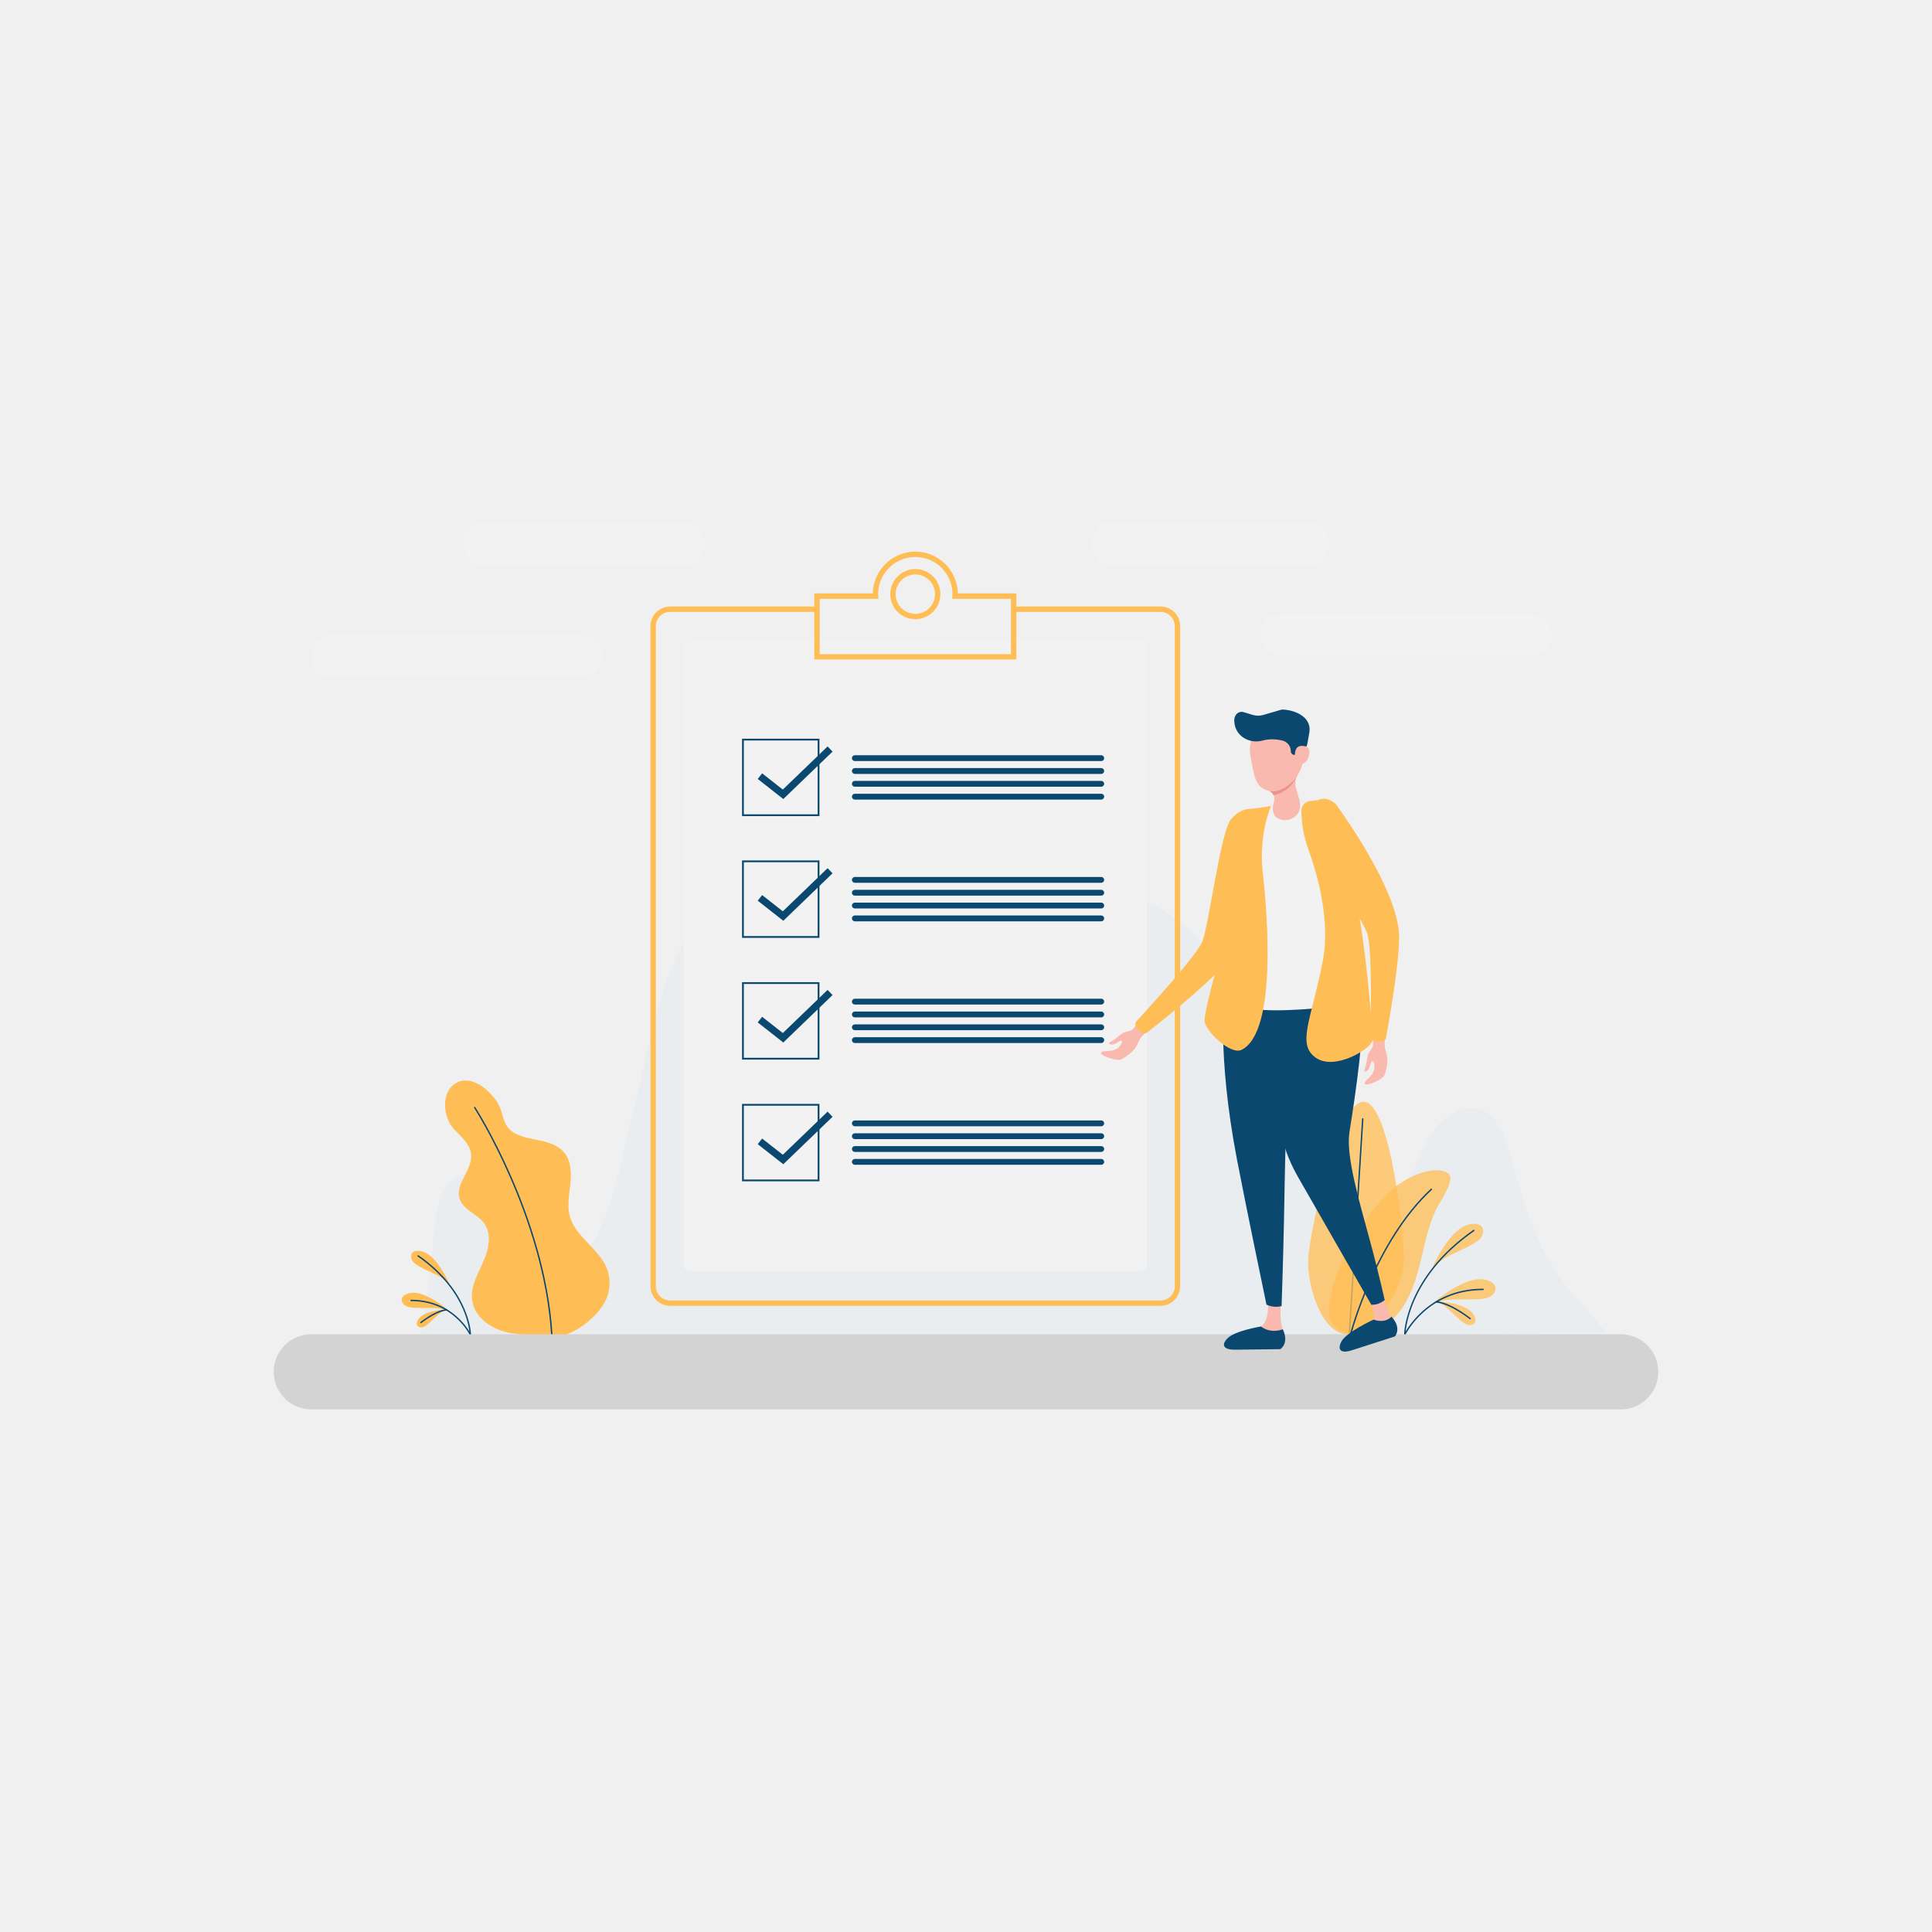
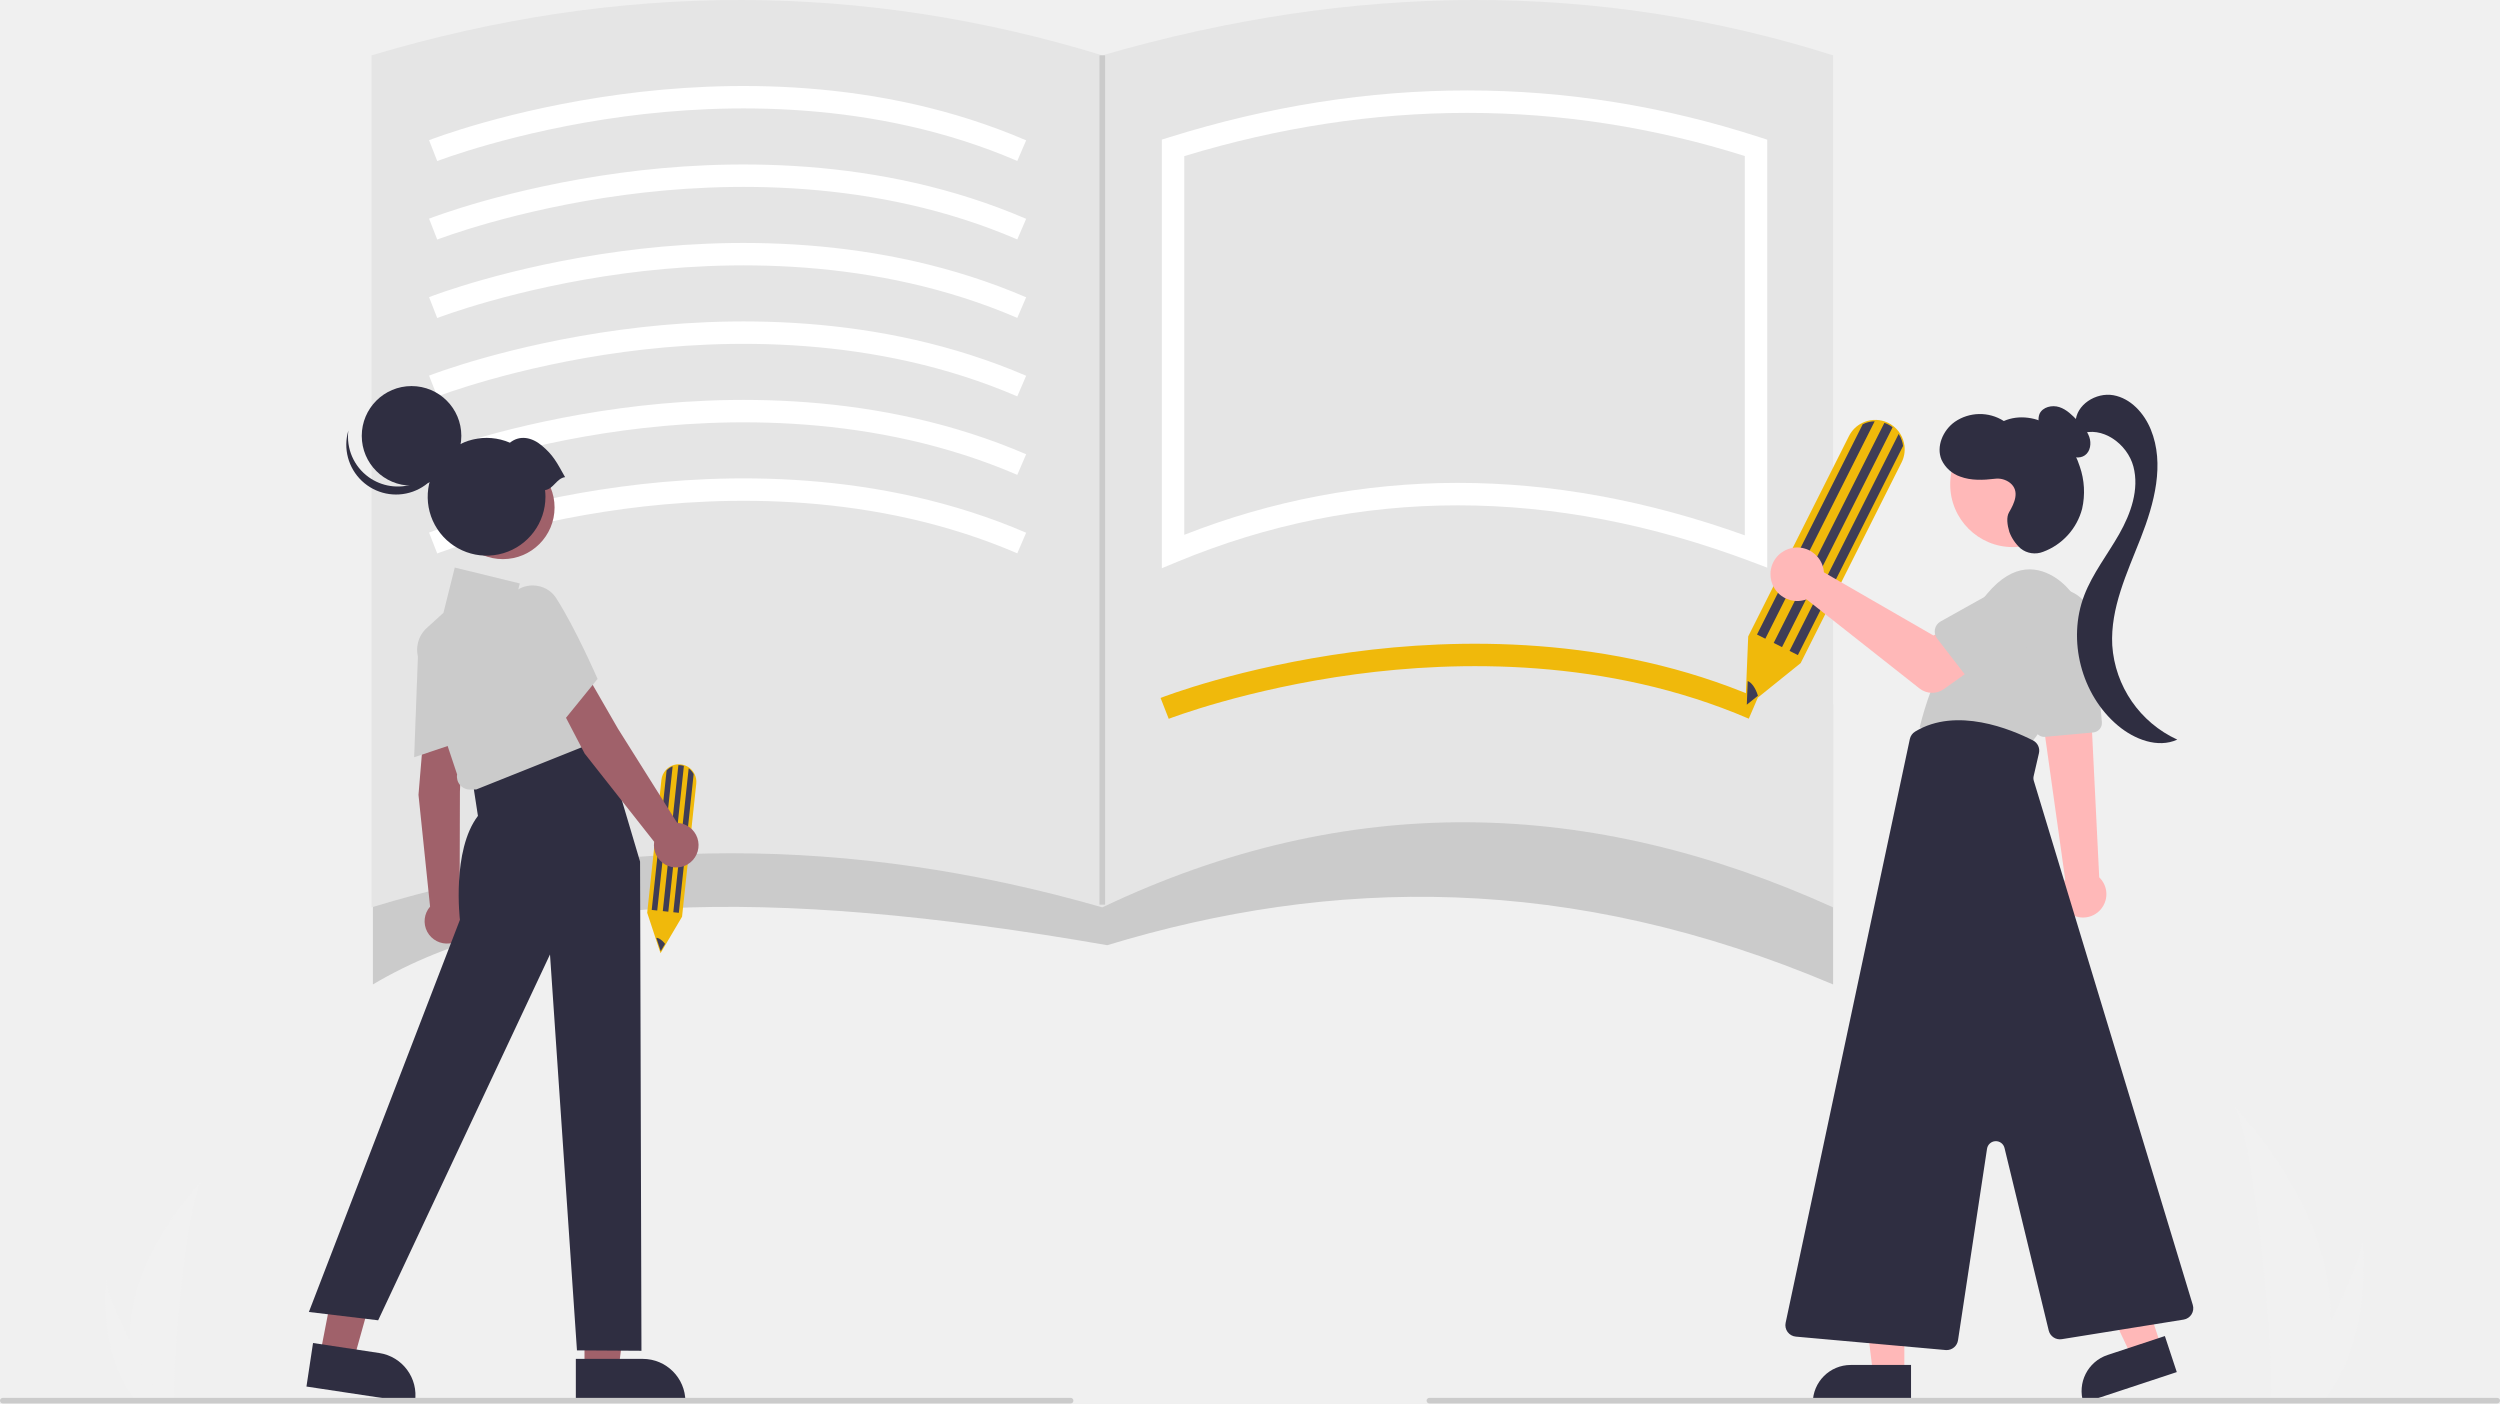
- <svg xmlns="http://www.w3.org/2000/svg" version="1.1" id="Layer_1" x="0px" y="0px" viewBox="0 0 1080 1080" style="enable-background:new 0 0 1080 1080;" xml:space="preserve">
-   <style type="text/css">
- 	.st0{opacity:0.31;fill:#DCE6EF;}
- 	.st1{opacity:0.77;fill:#FFBE55;}
- 	.st2{fill:#0B4870;}
- 	.st3{fill:#FFBE55;}
- 	.st4{fill:#F2F2F2;}
- 	.st5{fill:#D3D3D3;}
- 	.st6{fill:#FAB9AF;}
- 	.st7{fill:#E8948B;}
- </style>
-   <g>
-     <path class="st0" d="M899,745.11c-1.51,0.02-10.8-12.4-12.58-14.12c-14.55-14.08-23.28-29.55-29.84-46.38   c-5-12.83-8.73-26.46-12.8-40.84c-2.75-9.7-7.18-20.54-16.78-23.6c-9.34-2.97-19.4,3.19-25.14,11.13   c-5.75,7.94-8.64,17.57-13.55,26.05c-8.91,15.37-24.68,21.81-37.72,8.3c-18.62-19.3-27.01-45.62-38.82-69.16   c-8.57-17.09-15.75-37.1-26.55-52.86c-16.47-24.02-39.06-44.51-69.09-44.51c-19.04,2.88-35.81,19.75-47.17,40.82   c-11.35,21.07-17.98,46.14-23.62,71.14c-4.73,20.97-8.88,42.17-12.72,63.48c-7.14-25.68-14.57-51.17-22.61-76.22   c-8.71-27.13-18.33-54.16-31.69-75.87c-13.36-21.71-31.05-37.72-48.81-37.61c-27.37,5.3-45.03,32.32-56.61,62.26   c-7.59,19.63-11.27,43.41-16.65,64.15c-7.4,28.57-11.28,59.65-25.5,84.66c-9.95,17.5-25.25,13.04-35.56-2.69   c-5.69-8.68-9.7-19-16.07-26.92c-6.37-7.92-16.42-13.08-24.5-8.09c-8.31,5.13-10.8,18.12-11.92,29.51   c-1.66,16.91-3.11,32.89-5.84,48.21c-0.59,3.34-1.25,6.64-1.98,9.91h285.76c-0.2,1.22-0.4,2.45-0.59,3.67   C520.05,749.53,899,745.11,899,745.11z" />
-     <path class="st1" d="M784.66,706.27c-0.74,14.73-16.77,40.48-31.5,39.74c-14.73-0.74-22.59-27.7-21.84-42.43   c0.74-14.73,16.43-88.45,31.16-87.7C777.2,616.62,785.4,691.54,784.66,706.27z" />
-     <g>
-       <path class="st2" d="M754.34,745.22c-0.01,0-0.02,0-0.02,0c-0.21-0.01-0.38-0.2-0.36-0.41l7.43-119.38    c0.01-0.21,0.18-0.39,0.41-0.36c0.21,0.01,0.38,0.2,0.36,0.41l-7.43,119.38C754.71,745.06,754.54,745.22,754.34,745.22z" />
-     </g>
-     <path class="st1" d="M750.94,703.2c-3.35,7.37-5.91,15.1-7.45,23.16c-0.78,4.08-1.28,8.51,0.57,12.24   c2.02,4.07,6.5,6.44,10.98,7.18c10.95,1.8,21.9-4.91,28.32-13.96c6.42-9.05,9.2-20.12,11.75-30.91c2.01-8.5,3.98-17.13,7.77-25.05   c1.62-3.4,11.13-16.51,6.63-19.91c-6.15-4.83-23.95,0.42-35.35,12.88C764.76,679.07,756.68,690.6,750.94,703.2z" />
-     <g>
-       <path class="st2" d="M755.04,746.16c-0.03,0-0.06,0-0.1-0.01c-0.21-0.05-0.33-0.27-0.28-0.47c0.13-0.52,13.62-51.91,45.25-81.17    c0.16-0.14,0.4-0.14,0.55,0.02c0.15,0.16,0.14,0.4-0.02,0.55c-31.47,29.1-44.89,80.28-45.02,80.79    C755.38,746.05,755.22,746.16,755.04,746.16z" />
-     </g>
-     <path class="st1" d="M828.37,691.07c-1.13,2.03-3.25,3.41-5.18,4.49c-2.37,1.34-4.9,2.51-7.35,3.65c-3.14,1.46-6.38,2.97-9.38,4.85   c-2.18,1.37-4.12,2.92-5.75,4.58c2.57-5.84,5.58-10.94,9.12-15.5c4.66-6,9.44-9.04,14.23-9.04c0.11,0,0.22,0,0.33,0.01   c1.48,0.04,2.63,0.41,3.42,1.09C829.44,686.59,829.37,689.27,828.37,691.07z" />
-     <path class="st1" d="M833.71,724.34c-1.89,1.35-4.4,1.69-6.6,1.85c-2.72,0.19-5.51,0.17-8.2,0.16c-3.46-0.02-7.04-0.05-10.55,0.37   c-2.56,0.31-4.98,0.88-7.16,1.68c4.82-4.18,9.72-7.51,14.87-10.11c6.78-3.43,12.4-4.13,16.73-2.08c0.1,0.05,0.2,0.1,0.3,0.15   c1.32,0.67,2.2,1.49,2.63,2.45C836.59,720.75,835.38,723.15,833.71,724.34z" />
-     <path class="st1" d="M821.11,740.72c-1.57-0.22-2.98-1.22-4.15-2.18c-1.44-1.18-2.82-2.49-4.15-3.77   c-1.71-1.63-3.48-3.32-5.42-4.76c-1.42-1.05-2.89-1.9-4.35-2.52c4.36,0.18,8.35,0.82,12.14,1.94c4.98,1.47,8.1,3.76,9.29,6.8   c0.03,0.07,0.05,0.14,0.08,0.21c0.34,0.95,0.39,1.77,0.16,2.45C824.23,740.28,822.5,740.91,821.11,740.72z" />
-     <g>
-       <path class="st2" d="M785.27,746.46c-0.2-0.02-0.39-0.17-0.39-0.39c0-0.32,0.59-32,38.77-58.55c0.18-0.12,0.42-0.08,0.54,0.1    c0.12,0.18,0.08,0.42-0.1,0.54c-37.85,26.32-38.44,57.6-38.44,57.91C785.66,746.28,785.49,746.46,785.27,746.46z" />
-     </g>
-     <g>
-       <path class="st2" d="M785.27,746.46c-0.06,0-0.11-0.01-0.17-0.04c-0.2-0.09-0.28-0.32-0.19-0.52    c0.12-0.25,12.28-25.52,44.17-25.52c0.22,0,0.39,0.17,0.39,0.39s-0.17,0.39-0.39,0.39c-31.38,0-43.35,24.82-43.46,25.07    C785.56,746.37,785.42,746.46,785.27,746.46z" />
-     </g>
-     <g>
-       <path class="st2" d="M821.83,737.51c-0.08,0-0.16-0.03-0.23-0.08c-12.62-9.52-18.83-9.24-18.88-9.23    c-0.22,0.02-0.4-0.15-0.42-0.36c-0.01-0.21,0.15-0.4,0.36-0.42c0.26-0.03,6.49-0.35,19.41,9.39c0.17,0.13,0.21,0.37,0.08,0.55    C822.07,737.45,821.95,737.51,821.83,737.51z" />
-     </g>
-     <g>
-       <path class="st3" d="M333.35,699.96c-5.55-6.41-12.58-11.93-14.8-20.02c-1.62-5.91-0.34-12.16,0.29-18.25s0.41-12.83-3.53-17.51    c-3.25-3.86-8.38-5.54-13.31-6.6c-4.93-1.06-10.08-1.73-14.46-4.24c-7.11-4.08-5.69-11.01-9.51-17.09    c-4.28-6.82-14.25-15.53-22.79-11c-9.04,4.8-7.61,19.37-1.6,25.8c3.99,4.27,9.1,8.36,9.69,14.18c0.88,8.75-9.14,16.63-6.39,24.99    c2.04,6.17,9.81,8.29,13.66,13.53c3.8,5.19,3.03,12.45,0.8,18.48c-2.24,6.03-5.76,11.6-7.15,17.87    c-2.85,12.84,7.23,21.71,18.71,24.58c10.55,2.63,33.3,1.39,33.3,1.39c8.12-2.84,17.12-9.97,21.59-17.77    c3.37-5.89,3.84-13.35,1.23-19.62C337.73,705.46,335.67,702.63,333.35,699.96z" />
-       <g>
-         <path class="st2" d="M308.43,746.13c-0.2,0-0.38-0.16-0.39-0.37c-4.17-65.77-42.62-125.85-43.01-126.45     c-0.12-0.18-0.07-0.42,0.12-0.54c0.18-0.12,0.42-0.07,0.54,0.12c0.39,0.6,38.95,60.86,43.14,126.82c0.01,0.21-0.15,0.4-0.36,0.41     C308.45,746.13,308.44,746.13,308.43,746.13z" />
-       </g>
-       <path class="st3" d="M230.76,700.04c0.6-0.51,1.47-0.79,2.59-0.82c0.08,0,0.17,0,0.25,0c3.61,0,7.23,2.3,10.76,6.83    c2.68,3.45,4.95,7.31,6.89,11.72c-1.23-1.26-2.7-2.43-4.35-3.46c-2.26-1.42-4.72-2.56-7.09-3.67c-1.85-0.86-3.76-1.75-5.55-2.76    c-1.46-0.82-3.06-1.87-3.92-3.4C229.58,703.12,229.53,701.09,230.76,700.04z" />
-       <path class="st3" d="M224.78,725.45c0.32-0.72,0.99-1.34,1.99-1.85c0.07-0.04,0.15-0.07,0.22-0.11c3.27-1.55,7.52-1.02,12.65,1.57    c3.9,1.97,7.6,4.49,11.25,7.65c-1.65-0.61-3.48-1.04-5.41-1.27c-2.66-0.32-5.36-0.3-7.98-0.28c-2.04,0.01-4.15,0.03-6.2-0.12    c-1.67-0.12-3.56-0.38-4.99-1.4C225.03,728.74,224.12,726.92,224.78,725.45z" />
-       <path class="st3" d="M233.1,740.65c-0.18-0.51-0.14-1.13,0.12-1.85c0.02-0.05,0.04-0.11,0.06-0.16c0.9-2.3,3.26-4.03,7.03-5.14    c2.86-0.85,5.88-1.33,9.18-1.47c-1.11,0.47-2.22,1.11-3.29,1.91c-1.47,1.09-2.81,2.36-4.1,3.6c-1.01,0.96-2.05,1.96-3.14,2.85    c-0.88,0.72-1.95,1.48-3.14,1.65C234.77,742.17,233.47,741.69,233.1,740.65z" />
-       <g>
-         <path class="st2" d="M262.92,746.46c-0.21,0-0.39-0.17-0.39-0.39c0-0.24-0.47-23.86-29.02-43.71c-0.18-0.12-0.22-0.37-0.1-0.54     c0.12-0.18,0.37-0.22,0.54-0.1c28.91,20.1,29.36,44.11,29.36,44.35C263.32,746.28,263.14,746.46,262.92,746.46     C262.93,746.46,262.93,746.46,262.92,746.46z" />
-       </g>
-       <g>
-         <path class="st2" d="M262.93,746.46c-0.15,0-0.29-0.08-0.35-0.22c-0.09-0.19-9.12-18.9-32.78-18.9c-0.22,0-0.39-0.17-0.39-0.39     s0.17-0.39,0.39-0.39c24.17,0,33.39,19.16,33.48,19.35c0.09,0.2,0.01,0.43-0.19,0.52C263.04,746.44,262.98,746.46,262.93,746.46z     " />
-       </g>
-       <g>
-         <path class="st2" d="M235.28,739.69c-0.12,0-0.23-0.05-0.31-0.16c-0.13-0.17-0.1-0.42,0.08-0.55c9.79-7.39,14.54-7.13,14.74-7.12     c0.21,0.02,0.38,0.2,0.36,0.42c-0.02,0.21-0.2,0.39-0.42,0.36l0,0c-0.05,0-4.71-0.2-14.21,6.96     C235.44,739.67,235.36,739.69,235.28,739.69z" />
-       </g>
-     </g>
-     <g>
-       <path class="st3" d="M648.76,729.96H374.58c-6.04,0-10.95-4.91-10.95-10.95v-369c0-6.04,4.91-10.95,10.95-10.95h81.95v3h-81.95    c-4.38,0-7.95,3.57-7.95,7.95v369c0,4.38,3.57,7.95,7.95,7.95h274.18c4.38,0,7.95-3.57,7.95-7.95v-369c0-4.38-3.57-7.95-7.95-7.95    h-81.93v-3h81.93c6.04,0,10.95,4.91,10.95,10.95v369C659.71,725.04,654.8,729.96,648.76,729.96z" />
-     </g>
-     <path class="st4" d="M637.32,710.56h-251.3c-2.13,0-3.86-1.73-3.86-3.86V362.32c0-2.13,1.73-3.86,3.86-3.86h251.3   c2.13,0,3.86,1.73,3.86,3.86V706.7C641.18,708.83,639.45,710.56,637.32,710.56z" />
-     <g>
-       <path class="st3" d="M568.13,368.68H455.21v-36.95h32.69c0.22-12.92,10.8-23.37,23.77-23.37s23.55,10.45,23.77,23.37h32.69V368.68    z M458.21,365.68h106.92v-30.95h-32.82l0.1-1.98c0.01-0.2,0.03-0.41,0.03-0.62c0-11.45-9.32-20.77-20.77-20.77    s-20.77,9.32-20.77,20.77c0,0.21,0.02,0.42,0.03,0.62l0.1,1.98h-32.82V365.68z" />
-     </g>
-     <g>
-       <path class="st3" d="M511.67,346.14c-7.72,0-14.01-6.28-14.01-14.01s6.28-14.01,14.01-14.01s14.01,6.28,14.01,14.01    S519.39,346.14,511.67,346.14z M511.67,321.13c-6.07,0-11.01,4.94-11.01,11.01s4.94,11.01,11.01,11.01s11.01-4.94,11.01-11.01    S517.74,321.13,511.67,321.13z" />
-     </g>
-     <path class="st5" d="M906,787.86H174c-11.6,0-21-9.4-21-21v0c0-11.6,9.4-21,21-21h732c11.6,0,21,9.4,21,21v0   C927,778.46,917.6,787.86,906,787.86z" />
-     <g>
-       <g>
-         <g>
-           <path class="st2" d="M458.08,456.21h-43.27v-43.27h43.27V456.21z M415.81,455.21h41.27v-41.27h-41.27V455.21z" />
-         </g>
-         <g>
-           <g>
-             <g>
-               <polygon class="st2" points="437.87,446.67 423.57,435.44 426.04,432.3 437.6,441.37 462.63,417.26 465.4,420.14       " />
-             </g>
-           </g>
-         </g>
-         <g>
-           <g>
-             <path class="st2" d="M615.6,425.44H477.87c-0.9,0-1.63-0.73-1.63-1.63l0,0c0-0.9,0.73-1.63,1.63-1.63H615.6       c0.9,0,1.63,0.73,1.63,1.63l0,0C617.23,424.71,616.5,425.44,615.6,425.44z" />
-           </g>
-           <g>
-             <path class="st2" d="M615.6,432.62H477.87c-0.9,0-1.63-0.73-1.63-1.63l0,0c0-0.9,0.73-1.63,1.63-1.63H615.6       c0.9,0,1.63,0.73,1.63,1.63l0,0C617.23,431.89,616.5,432.62,615.6,432.62z" />
-           </g>
-           <g>
-             <path class="st2" d="M615.6,439.79H477.87c-0.9,0-1.63-0.73-1.63-1.63l0,0c0-0.9,0.73-1.63,1.63-1.63H615.6       c0.9,0,1.63,0.73,1.63,1.63l0,0C617.23,439.06,616.5,439.79,615.6,439.79z" />
-           </g>
-           <g>
-             <path class="st2" d="M615.6,446.97H477.87c-0.9,0-1.63-0.73-1.63-1.63l0,0c0-0.9,0.73-1.63,1.63-1.63H615.6       c0.9,0,1.63,0.73,1.63,1.63l0,0C617.23,446.24,616.5,446.97,615.6,446.97z" />
-           </g>
-         </g>
-       </g>
-       <g>
-         <g>
-           <path class="st2" d="M458.08,524.26h-43.27v-43.27h43.27V524.26z M415.81,523.26h41.27v-41.27h-41.27V523.26z" />
-         </g>
-         <g>
-           <g>
-             <g>
-               <polygon class="st2" points="437.87,514.72 423.57,503.49 426.04,500.35 437.6,509.42 462.63,485.31 465.4,488.19       " />
-             </g>
-           </g>
-         </g>
-         <g>
-           <g>
-             <path class="st2" d="M615.6,493.49H477.87c-0.9,0-1.63-0.73-1.63-1.63l0,0c0-0.9,0.73-1.63,1.63-1.63H615.6       c0.9,0,1.63,0.73,1.63,1.63l0,0C617.23,492.76,616.5,493.49,615.6,493.49z" />
-           </g>
-           <g>
-             <path class="st2" d="M615.6,500.67H477.87c-0.9,0-1.63-0.73-1.63-1.63l0,0c0-0.9,0.73-1.63,1.63-1.63H615.6       c0.9,0,1.63,0.73,1.63,1.63l0,0C617.23,499.94,616.5,500.67,615.6,500.67z" />
-           </g>
-           <g>
-             <path class="st2" d="M615.6,507.84H477.87c-0.9,0-1.63-0.73-1.63-1.63l0,0c0-0.9,0.73-1.63,1.63-1.63H615.6       c0.9,0,1.63,0.73,1.63,1.63l0,0C617.23,507.11,616.5,507.84,615.6,507.84z" />
-           </g>
-           <g>
-             <path class="st2" d="M615.6,515.02H477.87c-0.9,0-1.63-0.73-1.63-1.63l0,0c0-0.9,0.73-1.63,1.63-1.63H615.6       c0.9,0,1.63,0.73,1.63,1.63l0,0C617.23,514.29,616.5,515.02,615.6,515.02z" />
-           </g>
-         </g>
-       </g>
-       <g>
-         <g>
-           <path class="st2" d="M458.08,592.31h-43.27v-43.27h43.27V592.31z M415.81,591.31h41.27v-41.27h-41.27V591.31z" />
-         </g>
-         <g>
-           <g>
-             <g>
-               <polygon class="st2" points="437.87,582.77 423.57,571.54 426.04,568.4 437.6,577.47 462.63,553.36 465.4,556.24       " />
-             </g>
-           </g>
-         </g>
-         <g>
-           <g>
-             <path class="st2" d="M615.6,561.54H477.87c-0.9,0-1.63-0.73-1.63-1.63l0,0c0-0.9,0.73-1.63,1.63-1.63H615.6       c0.9,0,1.63,0.73,1.63,1.63l0,0C617.23,560.81,616.5,561.54,615.6,561.54z" />
-           </g>
-           <g>
-             <path class="st2" d="M615.6,568.72H477.87c-0.9,0-1.63-0.73-1.63-1.63l0,0c0-0.9,0.73-1.63,1.63-1.63H615.6       c0.9,0,1.63,0.73,1.63,1.63l0,0C617.23,567.99,616.5,568.72,615.6,568.72z" />
-           </g>
-           <g>
-             <path class="st2" d="M615.6,575.89H477.87c-0.9,0-1.63-0.73-1.63-1.63l0,0c0-0.9,0.73-1.63,1.63-1.63H615.6       c0.9,0,1.63,0.73,1.63,1.63l0,0C617.23,575.16,616.5,575.89,615.6,575.89z" />
-           </g>
-           <g>
-             <path class="st2" d="M615.6,583.07H477.87c-0.9,0-1.63-0.73-1.63-1.63l0,0c0-0.9,0.73-1.63,1.63-1.63H615.6       c0.9,0,1.63,0.73,1.63,1.63l0,0C617.23,582.34,616.5,583.07,615.6,583.07z" />
-           </g>
-         </g>
-       </g>
-       <g>
-         <g>
-           <path class="st2" d="M458.08,660.36h-43.27v-43.27h43.27V660.36z M415.81,659.36h41.27v-41.27h-41.27V659.36z" />
-         </g>
-         <g>
-           <g>
-             <g>
-               <polygon class="st2" points="437.87,650.82 423.57,639.59 426.04,636.45 437.6,645.52 462.63,621.41 465.4,624.29       " />
-             </g>
-           </g>
-         </g>
-         <g>
-           <g>
-             <path class="st2" d="M615.6,629.59H477.87c-0.9,0-1.63-0.73-1.63-1.63l0,0c0-0.9,0.73-1.63,1.63-1.63H615.6       c0.9,0,1.63,0.73,1.63,1.63l0,0C617.23,628.86,616.5,629.59,615.6,629.59z" />
-           </g>
-           <g>
-             <path class="st2" d="M615.6,636.77H477.87c-0.9,0-1.63-0.73-1.63-1.63l0,0c0-0.9,0.73-1.63,1.63-1.63H615.6       c0.9,0,1.63,0.73,1.63,1.63l0,0C617.23,636.04,616.5,636.77,615.6,636.77z" />
-           </g>
-           <g>
-             <path class="st2" d="M615.6,643.94H477.87c-0.9,0-1.63-0.73-1.63-1.63l0,0c0-0.9,0.73-1.63,1.63-1.63H615.6       c0.9,0,1.63,0.73,1.63,1.63l0,0C617.23,643.21,616.5,643.94,615.6,643.94z" />
-           </g>
-           <g>
-             <path class="st2" d="M615.6,651.12H477.87c-0.9,0-1.63-0.73-1.63-1.63l0,0c0-0.9,0.73-1.63,1.63-1.63H615.6       c0.9,0,1.63,0.73,1.63,1.63l0,0C617.23,650.39,616.5,651.12,615.6,651.12z" />
-           </g>
-         </g>
-       </g>
-     </g>
-     <g>
-       <g>
-         <path class="st6" d="M622.57,581.32c2.24-1.59,4.3-3.43,5.25-3.97c0.4-0.22,1.64-0.5,1.99-0.61c1.04-0.31,2.7-0.63,3.42-1.44     l3.08-3.38c1.46-1.66,3.37-2.21,5.02-0.75l0,0c1.79,1.58,1.26,3.83-0.52,5.43l-2.11,2.4c-1.42,1.28-2.13,3.08-2.92,4.82     c-1.6,3.55-5.23,6.22-8.33,8.09c-1.95,1.17-4.9,0.34-8.77-0.98c-1.9-0.65-4.65-2.22-2.28-3.11c1.99-0.74,7.97,0.87,10.61-4.64     c0.13-0.27,0.41-0.99,0.14-1.24c-0.8-0.75-2.57,0.95-3.75,1.49c-1.66,0.76-2.99,0.5-3.4-0.11     C619.56,582.68,620.97,582.46,622.57,581.32z" />
-         <path class="st3" d="M706.73,460.43c0,0-4.94,59.3-22.67,79.31c-10.68,12.06-36.81,32.74-42.86,37.48     c-0.77,0.6-1.85,0.63-2.65,0.07c-0.51-0.36-1.09-0.8-1.59-1.24c-0.51-0.45-1.1-1.1-1.63-1.72c-0.88-1.03-0.84-2.56,0.08-3.55     c6.78-7.37,33.38-36.58,36.62-44.26c3.71-8.81,10.1-60.82,15.97-68.35C693.87,450.62,705.12,448.99,706.73,460.43z" />
-         <polygon class="st6" points="684.34,558.39 699.46,452.19 740.23,446.59 761.44,557.63    " />
-         <path class="st6" d="M715.86,722.96l-0.04,11.97c-0.01,2.44,0.32,4.86,0.98,7.2l1.04,3.69c0.85,3.03-1.42,6.03-4.57,6.02     c-8.15-0.03-22.09-0.01-25.68,0c-0.59,0-1.16-0.4-1.21-0.98c-0.3-3.49,9.79-5.84,17.4-8.78c5.79-2.24,5.48-12.65,4.77-18.73     c-0.27-2.3,1.65-4.25,3.95-4.06l0,0C714.4,719.45,715.87,721.05,715.86,722.96z" />
-         <path class="st6" d="M771.9,719.6l4.12,13.69c0.18,0.61,0.45,1.18,0.81,1.7l2.92,4.34c1.86,2.76,0.52,6.52-2.66,7.49     c0,0-5.9,2.07-11.97,4.07c-6.22,2.04-14.05,0.34-14.05-1.31c0-3.65,3.4-0.75,9.1-4.56c1.91-1.28,3.88-2.61,5.64-3.99     c4.9-3.85,0.62-13.59-2.38-19.08c-1.08-1.97,0.07-4.42,2.27-4.89l1.42-0.3C769.2,716.33,771.28,717.56,771.9,719.6z" />
-         <path class="st2" d="M729.77,559.42l-45.19-3.79c0,0-4.55,32.89,6.87,92.42c5.36,27.92,16.52,81.27,16.52,81.27     c2.77,1.21,5.58,1.51,8.44,0.8c0,0,0.85-23.53,1.37-48.88c0.5-24.3,0.63-50.27,2.18-58.77     C723.12,605.11,729.77,559.42,729.77,559.42z" />
-         <path class="st2" d="M720.44,559.99c-4.67,25.04-15.09,62.48,4.99,97.65c20.07,35.17,41.16,71.74,41.16,71.74     c2.72,0.11,5.18-0.87,7.47-2.61c0,0-3.52-15.94-8.61-34.56c-5.82-21.3-13.19-46.35-11.09-59.41c3.94-24.48,8.46-57.08,7.09-72.92     C760.07,544.04,722.89,546.83,720.44,559.99z" />
-         <path class="st4" d="M682.78,555.69l16.68-103.5l40.78-5.6l21.91,109.29c0.41,2.05-0.92,4.05-2.98,4.44     c-7.59,1.44-25.9,4.44-46.4,4.44c-15.3,0-23.9-2.97-27.81-4.86C683.38,559.14,682.5,557.43,682.78,555.69z" />
-         <path class="st6" d="M763.49,595.75c0.62-2.67,0.96-5.42,1.31-6.45c0.15-0.43,0.9-1.46,1.09-1.78c0.58-0.92,1.61-2.26,1.61-3.34     l0.08-4.57c0-2.21,1.07-3.88,3.27-3.88l0,0c2.39,0,3.48,2.04,3.2,4.42v3.2c-0.22,1.9,0.44,3.72,1,5.55     c1.14,3.72,0.19,8.12-0.9,11.58c-0.68,2.17-3.45,3.5-7.22,5.06c-1.85,0.77-4.96,1.41-3.77-0.82c1-1.87,6.55-4.61,4.89-10.5     c-0.08-0.29-0.34-1.02-0.71-1.03c-1.1-0.03-1.3,2.41-1.83,3.6c-0.74,1.67-1.91,2.35-2.63,2.17     C762.13,598.76,763.04,597.66,763.49,595.75z" />
-         <path class="st3" d="M727.5,453.04c0,7.46,1.36,14.84,3.9,21.85c4.98,13.71,12.46,39.63,8.01,62.47     c-6.39,32.89-14.62,46.18-3.96,53.85c10.66,7.66,31.1-5.12,31.69-9.39c0.59-4.26-3.98-56.63-9.15-79.32     c-5.18-22.69-19.68-55.31-19.68-55.31l-6.14,0.66C729.51,448.13,727.5,450.37,727.5,453.04L727.5,453.04z" />
-         <path class="st3" d="M746.66,449.41c0,0,35.52,47.75,35.45,74.48c-0.04,16.11-5.96,48.9-7.36,56.46c-0.18,0.96-0.96,1.7-1.94,1.8     c-0.62,0.07-1.35,0.12-2.01,0.12c-0.67,0-1.55-0.1-2.36-0.21c-1.34-0.19-2.32-1.36-2.29-2.72c0.21-10.01,0.85-49.51-1.81-57.42     c-3.05-9.07-32.65-52.29-33.23-61.83C730.52,450.56,737.89,441.89,746.66,449.41z" />
-         <path class="st3" d="M710.52,450.67c0,0-7.07,15.28-4.61,37.24c2.47,21.96,8.18,88.83-11.8,98.93     c-6.33,3.2-20.78-10.96-20.78-16.22s4.82-22.84,9.39-38.83c4.57-15.99,15.58-79.45,15.58-79.45L710.52,450.67z" />
-         <g>
-           <path class="st6" d="M716.21,403.3c9.1,0,12.5,6.48,12.67,18.46c0.07,4.49-1.95,8.93-3.58,11.77c-1.21,2.11-1.54,4.61-0.85,6.94      l2,6.76c1.36,6.27-1.62,9.72-6.02,10.97c-2.18,0.62-4.79,0.14-6.69-1.09c-2.26-1.46-2.45-4.61-2.03-7.27l0.52-1.93      c0.7-2.6-0.81-5.4-3.44-5.97c-7.01-1.53-8.01-8.84-9.89-20.18C696.94,409.94,707.11,403.3,716.21,403.3z" />
-           <path class="st2" d="M695.02,398.04l5.22,1.59c1.92,0.58,3.96,0.6,5.89,0.04l10.42-3.02c6.31,0,16.74,3.56,15.42,12.67      l-1.16,6.44c-0.46,2.57-2.61,4.5-5.22,4.72c0,0,0,0,0,0c-0.24,0.89-1.05,1.51-1.97,1.51c-1.13,0-2.04-0.91-2.04-2.04l0,0      c0-2.91-2.04-5.38-4.87-6.02c-3.48-0.78-7.19-0.97-11.08,0.08c-7.24,1.95-14.88-2.54-15.6-10.01c-0.05-0.47-0.07-0.95-0.07-1.44      C689.95,399.54,692.44,397.33,695.02,398.04z" />
-           <path class="st6" d="M723.87,421.98c0,2.78,1.03,5.03,3.71,5.03c2.68,0,4.39-3.82,4.39-6.6c0-2.78-1.72-3.46-4.39-3.46      C724.9,416.95,723.87,419.21,723.87,421.98z" />
-         </g>
-       </g>
-       <path class="st7" d="M724.97,434.18c0,0-6.8,9.34-15.25,8.08c0,0,1.76,0.84,2.18,2.2C711.9,444.46,719.93,443.87,724.97,434.18z" />
-     </g>
-     <path class="st4" d="M743,303.94c0,6.49-4.28,11.76-9.57,11.76H619.96c-5.28,0-9.57-5.26-9.57-11.76l0,0   c0-6.49,4.28-11.76,9.57-11.76h113.47C738.72,292.19,743,297.45,743,303.94L743,303.94z" />
-     <path class="st4" d="M336.83,366.9c0,6.49-5.26,11.76-11.76,11.76H185.65c-6.49,0-11.76-5.26-11.76-11.76l0,0   c0-6.49,5.26-11.76,11.76-11.76h139.43C331.57,355.14,336.83,360.4,336.83,366.9L336.83,366.9z" />
-     <path class="st4" d="M393.83,303.9c0,6.49-4.36,11.76-9.73,11.76H268.73c-5.37,0-9.73-5.26-9.73-11.76l0,0   c0-6.49,4.36-11.76,9.73-11.76H384.1C389.47,292.14,393.83,297.4,393.83,303.9L393.83,303.9z" />
-     <path class="st4" d="M867.22,354.86c0,6.49-5.26,11.76-11.76,11.76H716.04c-6.49,0-11.76-5.26-11.76-11.76l0,0   c0-6.49,5.26-11.76,11.76-11.76h139.43C861.96,343.11,867.22,348.37,867.22,354.86L867.22,354.86z" />
+ <svg xmlns="http://www.w3.org/2000/svg" data-name="Layer 1" width="892" height="500.75" viewBox="0 0 892 500.75">
+   <path id="b2aec908-dac2-485e-9341-1f8763a52ddc-570" data-name="Path 133" d="M985.58,671.222a96.071,96.071,0,0,1-4.488,26.557c-.061.2-.128.396-.193.596H964.149c.018-.179.036-.379.053-.596,1.117-12.838-5.263-90.042-12.961-103.404C951.916,595.459,986.878,630.43,985.58,671.222Z" transform="translate(-154 -199.625)" fill="#f1f1f1" />
+   <path id="bc80851e-3fc6-46a5-adb1-be50bb758626-571" data-name="Path 134" d="M984.323,697.779c-.14.2-.286.399-.435.596h-12.565c.095-.17.206-.369.334-.596,2.076-3.746,8.219-14.946,13.922-26.557,6.126-12.478,11.751-25.428,11.277-30.116C997.002,642.163,1001.243,674.391,984.323,697.779Z" transform="translate(-154 -199.625)" fill="#f1f1f1" />
+   <path id="ac74e0d2-c10f-4860-b119-67c8c5820ae0-572" data-name="Path 133" d="M200.35,678.209a71.351,71.351,0,0,0,3.333,19.724c.045.148.095.294.144.442h12.439c-.013-.133-.027-.281-.04-.442-.829-9.535,3.909-66.874,9.626-76.797C225.352,621.94,199.386,647.913,200.35,678.209Z" transform="translate(-154 -199.625)" fill="#f1f1f1" />
+   <path id="b887613c-750d-48e2-8424-1e5e637b4506-573" data-name="Path 134" d="M201.284,697.933c.104.148.212.296.323.442h9.332c-.071-.126-.153-.274-.248-.442-1.542-2.782-6.104-11.1-10.34-19.724-4.55-9.267-8.727-18.885-8.376-22.367C191.867,656.627,188.717,680.562,201.284,697.933Z" transform="translate(-154 -199.625)" fill="#f1f1f1" />
+   <path d="M808.047,550.875c-93.947-39.814-178.942-38.301-259-14-123.353-21.543-207.819-18.21-262,14v-100h521Z" transform="translate(-154 -199.625)" fill="#cbcbcb" />
+   <path d="M808.047,523.375c-86.552-39.217-173-41.749-260.75,0-89.878-25.878-176.764-25.607-260.75,0v-304c89.294-26.651,176.154-26.011,260.75,0,89.361-25.921,176.356-26.743,260.75,0Z" transform="translate(-154 -199.625)" fill="#e5e5e5" />
+   <path d="M310.002,257.101,307.091,249.649c1.141-.446,28.408-10.987,68.424-16.364,36.996-4.972,92.116-6.159,144.613,16.415l-3.16,7.35c-50.742-21.818-104.231-20.669-140.17-15.865C337.681,246.416,310.275,256.995,310.002,257.101Z" transform="translate(-154 -199.625)" fill="#fff" />
+   <path d="M310.002,285.101,307.091,277.649c1.141-.446,28.408-10.987,68.424-16.364,36.996-4.972,92.116-6.159,144.613,16.415l-3.16,7.35c-50.742-21.818-104.231-20.67-140.17-15.865C337.681,274.416,310.275,284.995,310.002,285.101Z" transform="translate(-154 -199.625)" fill="#fff" />
+   <path d="M310.002,313.101,307.091,305.649c1.141-.446,28.408-10.987,68.424-16.364,36.996-4.972,92.116-6.159,144.613,16.415l-3.16,7.35c-50.742-21.818-104.231-20.67-140.17-15.865C337.681,302.416,310.275,312.995,310.002,313.101Z" transform="translate(-154 -199.625)" fill="#fff" />
+   <path d="M310.002,341.101,307.091,333.649c1.141-.446,28.408-10.987,68.424-16.364,36.996-4.971,92.116-6.16,144.613,16.415l-3.16,7.35c-50.742-21.818-104.231-20.67-140.17-15.865C337.681,330.416,310.275,340.995,310.002,341.101Z" transform="translate(-154 -199.625)" fill="#fff" />
+   <path d="M310.002,369.101,307.091,361.649c1.141-.446,28.408-10.987,68.424-16.364,36.996-4.972,92.116-6.159,144.613,16.415l-3.16,7.35c-50.742-21.819-104.231-20.67-140.17-15.865C337.681,358.416,310.275,368.995,310.002,369.101Z" transform="translate(-154 -199.625)" fill="#fff" />
+   <path d="M310.002,397.101,307.091,389.649c1.141-.446,28.408-10.987,68.424-16.364,36.996-4.971,92.116-6.159,144.613,16.415l-3.16,7.35c-50.742-21.819-104.231-20.669-140.17-15.865C337.681,386.416,310.275,396.995,310.002,397.101Z" transform="translate(-154 -199.625)" fill="#fff" />
+   <path d="M571.002,456.101,568.091,448.649c1.141-.446,28.408-10.987,68.424-16.364,36.996-4.971,92.116-6.159,144.613,16.415l-3.16,7.35c-50.742-21.819-104.231-20.669-140.17-15.865C598.681,445.416,571.275,455.995,571.002,456.101Z" transform="translate(-154 -199.625)" fill="#f0b90b" />
+   <path d="M568.547,402.364V249.434l2.807-.877c71.143-22.223,141.942-22.219,210.428.013l2.765.897V402.16l-5.412-2.043c-71.27-26.898-140.26-26.915-205.055-.047Zm105.563-30.45q50.228,0,102.437,18.725V255.295c-65.114-20.535-132.377-20.523-200,.033V390.453A266.356,266.356,0,0,1,674.11,371.914Z" transform="translate(-154 -199.625)" fill="#fff" />
+   <path d="M776.713,452.139l1.048-25.451,35.946-71.469a10.368,10.368,0,0,1,4.704-4.677,10.49,10.49,0,0,1,8.104-.529,10.486,10.486,0,0,1,6.54,6.628,10.847,10.847,0,0,1,.455,2.035A10.387,10.387,0,0,1,832.468,364.654L796.473,436.22Z" transform="translate(-154 -199.625)" fill="#f0b90b" />
+   <path d="M822.888,349.94l-39.02,77.58-2.975-1.496,37.739-75.034A9.945,9.945,0,0,1,822.888,349.94Z" transform="translate(-154 -199.625)" fill="#3f3d56" />
+   <path d="M833.014,358.739l-37.532,74.623-2.975-1.496,38.939-77.419a9.998,9.998,0,0,1,1.135,2.35A10.328,10.328,0,0,1,833.014,358.739Z" transform="translate(-154 -199.625)" fill="#3f3d56" />
+   <path d="M829.278,352.08l-39.451,78.438-2.975-1.496,39.5-78.536a9.688,9.688,0,0,1,1.229.517A10.198,10.198,0,0,1,829.278,352.08Z" transform="translate(-154 -199.625)" fill="#3f3d56" />
+   <path d="M781.226,447.862l-3.97,3.197.333-8.429C778.952,443.103,780.428,445.155,781.226,447.862Z" transform="translate(-154 -199.625)" fill="#3f3d56" />
+   <path d="M389.674,539.729,384.922,525.313l5.063-47.401a6.178,6.178,0,0,1,1.643-3.595,6.251,6.251,0,0,1,4.409-1.995,6.248,6.248,0,0,1,5.037,2.325,6.463,6.463,0,0,1,.681,1.04,6.189,6.189,0,0,1,.672,3.553l-5.07,47.465Z" transform="translate(-154 -199.625)" fill="#f0b90b" />
+   <path d="M393.999,473.043l-5.496,51.454-1.973-.211,5.315-49.765A5.926,5.926,0,0,1,393.999,473.043Z" transform="translate(-154 -199.625)" fill="#3f3d56" />
+   <path d="M401.492,475.827,396.206,525.32l-1.973-.211,5.484-51.347a5.957,5.957,0,0,1,1.126,1.073A6.153,6.153,0,0,1,401.492,475.827Z" transform="translate(-154 -199.625)" fill="#3f3d56" />
+   <path d="M398.012,472.897,392.455,524.919l-1.973-.211,5.564-52.088a5.773,5.773,0,0,1,.794.031A6.077,6.077,0,0,1,398.012,472.897Z" transform="translate(-154 -199.625)" fill="#3f3d56" />
+   <path d="M391.295,536.397l-1.544,2.616-1.582-4.771C389.028,534.22,390.282,535.055,391.295,536.397Z" transform="translate(-154 -199.625)" fill="#3f3d56" />
+   <g id="f2202155-5d0d-4949-a3af-453985752dd6" data-name="Group 23">
+     <path id="bb56e1bb-a377-463a-b777-e3f2ac15f40f-574" data-name="Path 385" d="M904.44,522.824a8.305,8.305,0,1,1-14.42-8.245q.028-.049.056-.097a8.938,8.938,0,0,1,.782-1.11l-6.986-49.796-.209-1.492-1.419-10.161-.209-1.465.773.036,13.536.619,3.63.164.455,9.27,2.574,52.115a8.294,8.294,0,0,1,1.437,10.161Z" transform="translate(-154 -199.625)" fill="#ffb8b8" />
+     <path id="a248d591-cba6-4901-9d10-c9b24d625163-575" data-name="Path 386" d="M883.703,462.536l17.188-1.576a3.393,3.393,0,0,0,3.06-3.672l-3.184-35.743a13.032,13.032,0,0,0-25.961,2.318q.033.369.087.736l5.154,35.059a3.388,3.388,0,0,0,3.346,2.894A2.402,2.402,0,0,0,883.703,462.536Z" transform="translate(-154 -199.625)" fill="#cbcbcb" />
+     <path id="f743e301-5bba-4392-b658-4efdfb4065cc-576" data-name="Path 387" d="M896.731,433.66a23.939,23.939,0,0,0-8.805-27.552c-6.481-4.435-15.351-6.027-24.902,5.344a118.912,118.912,0,0,0-24.106,47.758l39.116,6.368S891.336,449.318,896.731,433.66Z" transform="translate(-154 -199.625)" fill="#cbcbcb" />
+     <path id="eac80286-6d9c-481f-b372-04b3b845d333-577" data-name="Path 388" d="M833.466,689.831H822.313l-5.305-43.017h16.46Z" transform="translate(-154 -199.625)" fill="#ffb8b8" />
+     <path id="e474a022-de70-4f17-bf9b-ca694d09b1b4-578" data-name="Path 389" d="M800.808,700.185H835.858V686.643H814.35a13.542,13.542,0,0,0-13.542,13.542Z" transform="translate(-154 -199.625)" fill="#2f2e41" />
+     <path id="a9ae19c7-51aa-4dd0-9022-ef91b49440e0-579" data-name="Path 390" d="M925.156,680.103l-10.589,3.5-18.539-39.178,15.628-5.166Z" transform="translate(-154 -199.625)" fill="#ffb8b8" />
+     <path id="bdf88be3-aecd-443e-97f8-a32ede953949-580" data-name="Path 391" d="M897.395,700.185l33.28-11-4.25-12.858-20.422,6.75a13.542,13.542,0,0,0-8.608,17.108Z" transform="translate(-154 -199.625)" fill="#2f2e41" />
+     <circle id="e601451a-496c-4b1c-9fe2-c3a71e9d5111" data-name="Ellipse 65" cx="718.176" cy="172.861" r="22.343" fill="#ffb8b8" />
+     <path id="fd5880a1-dddd-4cd5-886d-5f97a9f21c4e-581" data-name="Path 392" d="M852.614,677.857l10.357-68.358a3.184,3.184,0,0,1,6.242-.273l15.772,65.144A4.124,4.124,0,0,0,889.613,677.449l43.505-6.992a4.094,4.094,0,0,0,3.268-5.231L879.658,478.197a3.184,3.184,0,0,1-.055-1.637l1.888-8.187a4.079,4.079,0,0,0-2.117-4.561c-7.725-3.942-27.29-12.136-42.055-3.16a4.14,4.14,0,0,0-1.891,2.663L791.112,671.602A4.094,4.094,0,0,0,794.751,676.532l53.45,4.787q.182.016.364.016a4.101,4.101,0,0,0,4.046-3.48Z" transform="translate(-154 -199.625)" fill="#2f2e41" />
+     <path id="acdc6559-e36c-4b0b-aac1-c1a10856fa7d-582" data-name="Path 393" d="M886.991,356.701a16.902,16.902,0,0,1-4.416-3.839,5.731,5.731,0,0,1-.882-5.549c1.129-2.491,4.483-3.275,7.083-2.43s4.608,2.885,6.507,4.851c1.673,1.728,3.394,3.54,4.185,5.814s.386,5.156-1.588,6.536c-1.938,1.354-4.723.8-6.586-.654a16.8,16.8,0,0,1-4.116-5.704Z" transform="translate(-154 -199.625)" fill="#2f2e41" />
+     <path id="a8902353-3630-4aaa-9386-a524a4077d2f-583" data-name="Path 394" d="M894.559,350.335c.124-6.295,7.299-10.81,13.497-9.694s10.961,6.4,13.345,12.227c5.038,12.312,1.256,26.362-3.598,38.752s-10.862,24.961-10.153,38.246a39.958,39.958,0,0,0,23.21,33.658c-6.994,3.17-15.354-.105-21.231-5.047-13.052-10.975-18.09-30.516-11.972-46.434,3.017-7.851,8.335-14.568,12.487-21.883s7.198-15.936,5.054-24.069-11.266-14.718-19.065-11.571Z" transform="translate(-154 -199.625)" fill="#2f2e41" />
+     <path id="b05157c8-b93b-43b3-a4ba-0cfdfe0a562e-584" data-name="Path 395" d="M870.836,382.401c1.948-3.291,3.912-7.612.353-10.489a7.336,7.336,0,0,0-5.504-1.455c-4.013.484-8.384.683-12.27-.775a11.502,11.502,0,0,1-6.672-5.996c-2.001-4.752.506-10.527,4.698-13.531a15.828,15.828,0,0,1,17.519-.31c5.431-2.399,12.02-1.332,16.954,1.97s8.31,8.59,10.144,14.236a27.478,27.478,0,0,1,.84,15.114A22.462,22.462,0,0,1,882.965,396.52a8.089,8.089,0,0,1-7.989-1.183,15.027,15.027,0,0,1-4.043-5.926C870.192,386.922,869.797,384.159,870.836,382.401Z" transform="translate(-154 -199.625)" fill="#2f2e41" />
+     <path id="fb245157-e4e6-4551-ad6a-dca5f4b0f94b-585" data-name="Path 397" d="M804.556,402.337a9.573,9.573,0,0,1,.217,1.492l39.077,22.544,9.498-5.468,10.126,13.256-15.874,11.315a7.277,7.277,0,0,1-8.733-.213l-40.299-31.79a9.552,9.552,0,1,1,5.982-11.135Z" transform="translate(-154 -199.625)" fill="#ffb8b8" />
+     <path id="b7c0657c-f78e-4619-b8ae-65b0c7791644-586" data-name="Path 398" d="M845.157,427.441l12.63,16.369a4.094,4.094,0,0,0,6.186.339L878.27,429.302a11.371,11.371,0,1,0-13.578-18.244q-.185.138-.365.283L846.396,421.368a4.094,4.094,0,0,0-1.242,6.073Z" transform="translate(-154 -199.625)" fill="#cbcbcb" />
  </g>
-   <path class="st2" d="M717.07,743.07c0,0-6.32,2.79-12.21-1.55c0,0-14.54,2.33-18.71,6.63c-4.17,4.3-1.15,6.43,4.09,6.34  c5.23-0.09,25.45-0.3,25.45-0.3S720.88,751.02,717.07,743.07z" />
-   <path class="st2" d="M777.83,736.01c0,0-3.08,4.05-9.98,1.65c0,0-15.34,7.01-18.05,12.35c-2.71,5.34,0.8,6.48,5.78,4.85  s24.22-7.81,24.22-7.81S783.82,742.47,777.83,736.01z" />
+   <polygon points="208.552 488.809 220.675 488.808 226.443 442.047 208.55 442.048 208.552 488.809" fill="#a0616a" />
+   <path d="M359.459,684.476l23.875-.001h.001a15.216,15.216,0,0,1,15.215,15.215v.494l-39.091.001Z" transform="translate(-154 -199.625)" fill="#2f2e41" />
+   <polygon points="114.156 483.561 126.143 485.373 138.836 439.999 123.121 437.325 114.156 483.561" fill="#a0616a" />
+   <path d="M265.69,678.81l23.607,3.568.001 0a15.216,15.216,0,0,1,12.77,17.318l-.074.489-38.652-5.842Z" transform="translate(-154 -199.625)" fill="#2f2e41" />
+   <path d="M305.535,456.695l13.461,3.527-.895,21.824-.111,39.734a7.963,7.963,0,1,1-10.539,1.324l-4.136-39.88Z" transform="translate(-154 -199.625)" fill="#a0616a" />
+   <path d="M303.192,431.698a10.988,10.988,0,0,1,6.793-9.772,10.273,10.273,0,0,1,11.12,1.788,9.795,9.795,0,0,1,3.265,7.575c.035,12.785-2.851,31.42-2.88,31.606l-.046.296-19.675,6.626Z" transform="translate(-154 -199.625)" fill="#cbcbcb" />
+   <path d="M338.372,467.989l30.094-7.79,13.911,46.85.494,174.535-23.013-.144-9.62-141.264L288.929,670.707l-24.722-2.967,53.893-139.924s-2.967-24.722,6.428-37.082l-1.978-12.855Z" transform="translate(-154 -199.625)" fill="#2f2e41" />
+   <path d="M318.08,479.646a4.611,4.611,0,0,1-.984-3.709l-13.727-41.181a10.477,10.477,0,0,1,2.89-11.058l5.959-5.417,4.038-16.153,23.21,5.673-1.912,7.649,10.504-1.909,22.125,49.277-46.247,18.485-2.278.036A4.61,4.61,0,0,1,318.08,479.646Z" transform="translate(-154 -199.625)" fill="#cbcbcb" />
+   <path d="M350.295,444.876l13.262-4.215,10.909,18.923,21.145,33.641a7.963,7.963,0,1,1-8.199,6.752L362.599,468.484Z" transform="translate(-154 -199.625)" fill="#a0616a" />
+   <path d="M334.953,425.001a10.987,10.987,0,0,1,.518-11.889,10.279,10.279,0,0,1,10.354-4.433,9.795,9.795,0,0,1,6.808,4.657c6.864,10.786,14.385,28.078,14.46,28.251l.119.275-13.087,16.116Z" transform="translate(-154 -199.625)" fill="#cbcbcb" />
+   <circle cx="179.429" cy="181.056" r="18.441" fill="#a0616a" />
+   <circle cx="146.839" cy="155.514" r="17.764" fill="#2f2e41" />
+   <path d="M285.517,369.848a17.765,17.765,0,0,0,27.432-9.327,17.765,17.765,0,1,1-34.652-7.285A17.758,17.758,0,0,0,285.517,369.848Z" transform="translate(-154 -199.625)" fill="#2f2e41" />
+   <path d="M355.62,369.868c-3.101-5.552-4.288-7.871-8.286-11.247-3.536-2.986-7.885-3.863-11.393-1.034A21.008,21.008,0,1,0,348.617,376.871a21.183,21.183,0,0,0-.143-2.375C351.523,374.067,352.571,370.296,355.62,369.868Z" transform="translate(-154 -199.625)" fill="#2f2e41" />
+   <path d="M536,700.375H155a1,1,0,0,1,0-2H536a1,1,0,0,1,0,2Z" transform="translate(-154 -199.625)" fill="#cbcbcb" />
+   <path d="M1045,700.375H664a1,1,0,0,1,0-2h381a1,1,0,0,1,0,2Z" transform="translate(-154 -199.625)" fill="#cbcbcb" />
+   <rect x="392.297" y="19.75" width="2" height="303.038" fill="#cbcbcb" />
</svg>
